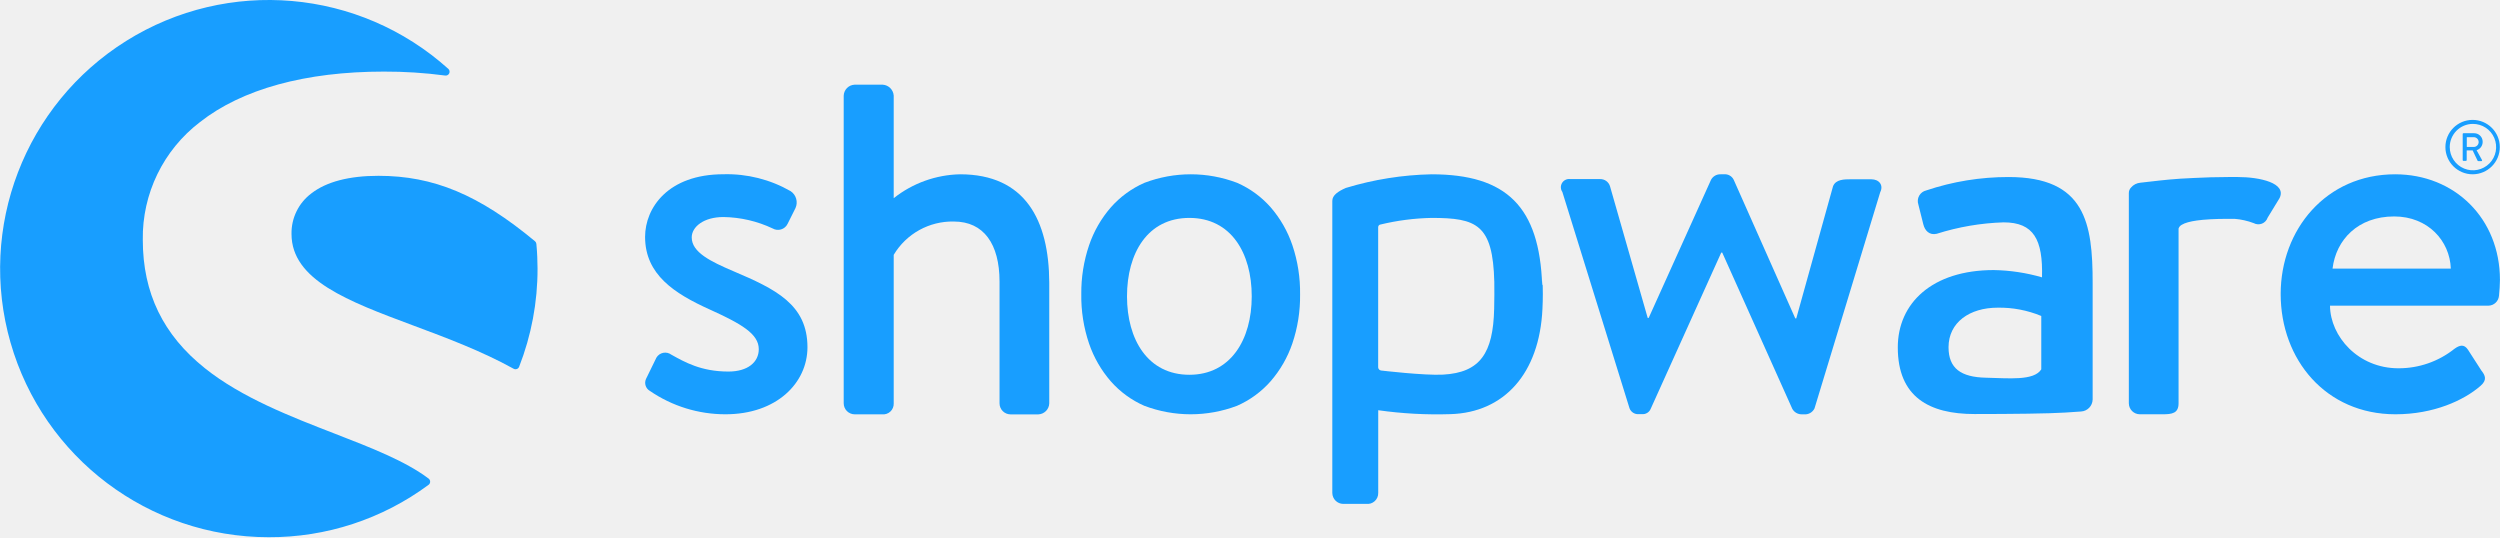
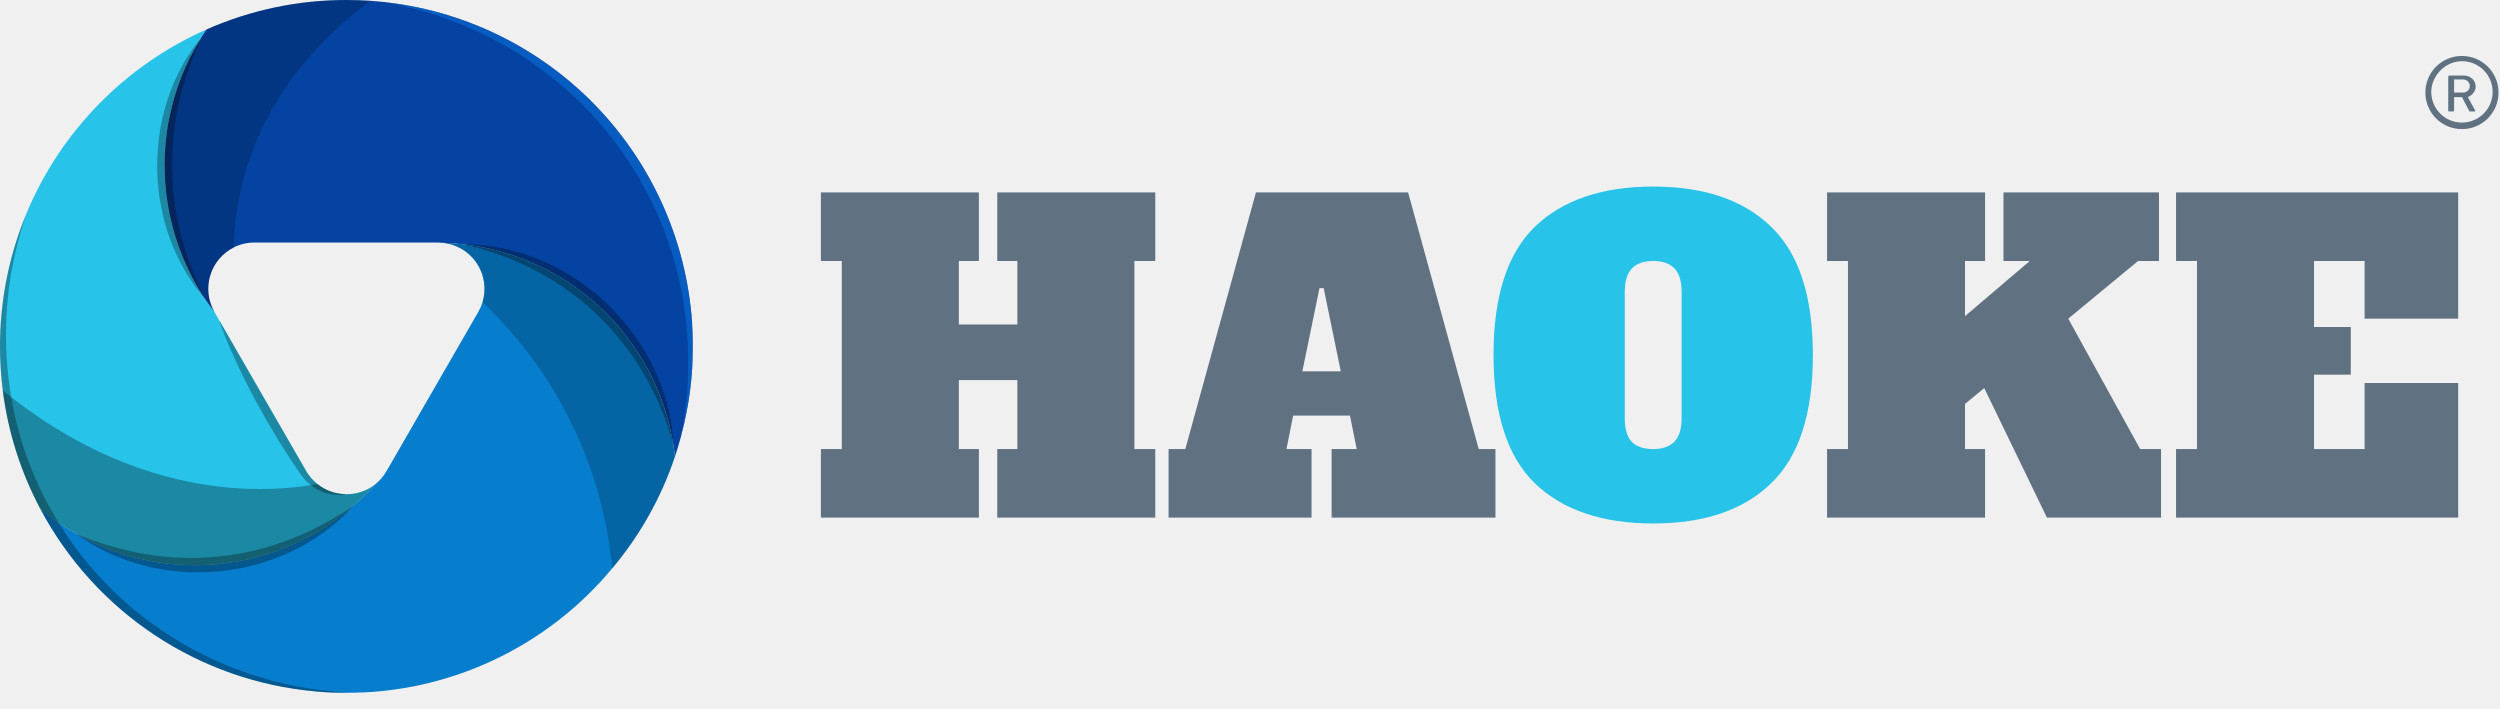
- <svg xmlns="http://www.w3.org/2000/svg" id="Ebene_1" data-name="Ebene 1" viewBox="0 0 511.91 110.05">
+ <svg xmlns="http://www.w3.org/2000/svg" width="134" height="38" viewBox="0 0 134 38" fill="none">
+   <mask id="mask0_827_246" style="mask-type:luminance" maskUnits="userSpaceOnUse" x="0" y="0" width="38" height="38">
+     <path d="M37.138 0H0V37.138H37.138V0Z" fill="white" />
+   </mask>
+   <g mask="url(#mask0_827_246)">
+     <path d="M10.46 30.294C8.249 30.297 6.075 29.727 4.151 28.638C4.14 28.633 4.129 28.633 4.124 28.628H4.119C4.116 28.624 4.112 28.622 4.108 28.622C3.776 28.437 3.454 28.235 3.144 28.017H3.138C2.799 27.784 2.472 27.534 2.158 27.267C1.109 25.293 0.428 23.144 0.15 20.926C0.051 20.144 0.001 19.357 1.40199e-06 18.569C-0.001 16.136 0.476 13.727 1.403 11.478C1.412 11.465 1.418 11.45 1.419 11.435C1.422 11.426 1.426 11.417 1.43 11.408C3.271 7.019 6.722 3.5 11.076 1.575C10.969 1.73 10.862 1.891 10.76 2.057L10.755 2.062V2.067C10.753 2.077 10.749 2.086 10.744 2.094C9.455 4.181 8.788 6.592 8.822 9.045C8.857 11.497 9.59 13.889 10.937 15.94C10.94 15.942 10.942 15.946 10.942 15.95C10.943 15.954 10.944 15.958 10.947 15.961C11.124 16.218 11.295 16.47 11.489 16.71C11.489 16.716 11.489 16.721 11.494 16.721L11.756 17.182C11.757 17.186 11.758 17.19 11.761 17.193L11.777 17.209L12.645 18.72L16.416 25.254C16.631 25.621 16.936 25.926 17.303 26.142C17.669 26.358 18.085 26.476 18.51 26.485C18.52 26.489 18.531 26.491 18.542 26.491C19.094 26.499 19.632 26.323 20.074 25.993C19.714 26.399 19.328 26.78 18.917 27.134C18.905 27.144 18.893 27.153 18.88 27.161C16.74 29.013 14.047 30.106 11.221 30.267C10.969 30.283 10.717 30.294 10.46 30.294Z" fill="url(#paint0_linear_827_246)" />
+     <path d="M36.179 24.471C36.158 24.257 36.126 24.046 36.094 23.84C36.089 23.824 36.085 23.808 36.083 23.792C35.628 21.037 34.289 18.504 32.269 16.576C30.249 14.648 27.657 13.429 24.883 13.102C24.871 13.098 24.859 13.096 24.846 13.097C24.45 13.049 24.048 13.022 23.641 13.011C23.616 13.006 23.591 13.004 23.566 13.005C23.541 13.001 23.516 13 23.491 13H13.647C13.262 12.997 12.882 13.085 12.538 13.257C12.236 13.408 11.967 13.619 11.749 13.877C11.531 14.135 11.368 14.435 11.27 14.759C11.171 15.082 11.14 15.422 11.178 15.758C11.215 16.094 11.321 16.418 11.488 16.712C11.295 16.471 11.124 16.219 10.947 15.962C10.944 15.959 10.943 15.955 10.942 15.951C10.942 15.947 10.94 15.943 10.936 15.941C9.214 13.31 8.508 10.142 8.95 7.029C8.987 6.76 9.035 6.493 9.094 6.231C9.396 4.766 9.954 3.366 10.744 2.095C10.749 2.087 10.752 2.078 10.755 2.069V2.063L10.76 2.058C10.862 1.892 10.969 1.731 11.076 1.576C13.436 0.534 15.989 -0.002 18.569 0.001C19.003 0.001 19.431 0.017 19.86 0.044C20.138 0.066 20.417 0.087 20.695 0.119C20.713 0.124 20.731 0.128 20.749 0.13C25.265 0.661 29.43 2.832 32.452 6.231C35.473 9.631 37.141 14.021 37.138 18.569C37.14 20.151 36.937 21.726 36.533 23.256C36.527 23.293 36.522 23.32 36.517 23.341C36.415 23.727 36.3 24.102 36.179 24.471Z" fill="url(#paint1_linear_827_246)" />
+     <path d="M18.569 37.138C18.011 37.141 17.453 37.114 16.898 37.058C13.82 36.783 10.859 35.744 8.285 34.034C5.711 32.324 3.605 29.998 2.158 27.267C2.472 27.534 2.799 27.784 3.139 28.017H3.144C3.455 28.235 3.776 28.437 4.108 28.622C4.112 28.622 4.116 28.624 4.119 28.628H4.124C4.13 28.633 4.14 28.633 4.151 28.638C6.075 29.727 8.249 30.297 10.46 30.293C10.717 30.293 10.969 30.283 11.221 30.267C14.046 30.105 16.739 29.013 18.878 27.16C18.892 27.153 18.904 27.144 18.916 27.133C19.326 26.779 19.713 26.398 20.073 25.993C20.334 25.791 20.553 25.54 20.715 25.253L20.801 25.114V25.108L22.317 22.478L22.756 21.712L25.636 16.721C25.73 16.556 25.805 16.382 25.861 16.201C25.97 15.843 25.996 15.465 25.938 15.095C25.88 14.725 25.738 14.373 25.524 14.066C25.311 13.759 25.03 13.504 24.703 13.321C24.376 13.138 24.012 13.031 23.639 13.009C24.046 13.02 24.447 13.047 24.843 13.095C24.856 13.094 24.869 13.096 24.881 13.1C27.654 13.427 30.246 14.646 32.267 16.574C34.287 18.503 35.625 21.035 36.08 23.791C36.083 23.806 36.086 23.822 36.091 23.838C36.123 24.046 36.155 24.255 36.177 24.469C35.444 26.663 34.303 28.697 32.813 30.466C31.075 32.556 28.897 34.237 26.435 35.391C23.973 36.544 21.288 37.141 18.569 37.138Z" fill="url(#paint2_linear_827_246)" />
+     <g style="mix-blend-mode:multiply" opacity="0.3">
+       <path d="M10.46 30.293C8.249 30.297 6.075 29.727 4.151 28.638C4.14 28.633 4.13 28.633 4.124 28.628H4.119C4.116 28.624 4.112 28.622 4.108 28.622C3.776 28.437 3.455 28.235 3.144 28.017H3.139C2.799 27.784 2.472 27.534 2.158 27.267C1.109 25.293 0.428 23.144 0.15 20.926C0.3 21.049 0.455 21.172 0.605 21.29C7.343 26.555 13.615 26.484 16.663 26.003C16.786 25.982 16.903 25.966 17.016 25.944C17.44 26.286 17.966 26.476 18.51 26.485C18.52 26.488 18.531 26.49 18.542 26.491C19.094 26.498 19.632 26.323 20.074 25.993C19.714 26.398 19.328 26.779 18.917 27.133C18.906 27.144 18.893 27.153 18.88 27.16C16.74 29.013 14.047 30.105 11.221 30.267C10.969 30.283 10.717 30.293 10.46 30.293Z" fill="black" />
+     </g>
+     <g style="mix-blend-mode:multiply" opacity="0.2">
+       <path d="M32.816 30.47C32.307 25.028 29.836 19.956 25.864 16.202C25.973 15.844 25.999 15.466 25.941 15.096C25.883 14.726 25.741 14.374 25.527 14.066C25.313 13.759 25.032 13.504 24.706 13.321C24.379 13.138 24.015 13.032 23.641 13.01C24.048 13.02 24.45 13.047 24.846 13.095C24.859 13.095 24.872 13.097 24.884 13.101C27.657 13.427 30.249 14.647 32.269 16.575C34.289 18.503 35.628 21.036 36.083 23.791C36.086 23.807 36.089 23.823 36.094 23.838C36.126 24.047 36.158 24.256 36.179 24.47C35.447 26.664 34.306 28.7 32.816 30.47Z" fill="black" />
+     </g>
+     <g style="mix-blend-mode:multiply" opacity="0.2">
+       <path d="M11.488 16.71C11.295 16.464 11.118 16.212 10.942 15.95C10.941 15.946 10.94 15.942 10.936 15.94C9.588 13.886 8.854 11.489 8.822 9.033C8.79 6.576 9.46 4.161 10.755 2.073V2.062L10.76 2.057C10.862 1.891 10.968 1.73 11.076 1.575C13.436 0.533 15.989 -0.003 18.569 1.66591e-05C19.003 1.66591e-05 19.431 0.016 19.86 0.043C13.459 4.783 12.565 10.566 12.538 13.257C12.236 13.408 11.967 13.619 11.749 13.877C11.531 14.135 11.368 14.435 11.27 14.758C11.172 15.081 11.141 15.421 11.178 15.757C11.216 16.092 11.321 16.417 11.488 16.71Z" fill="black" />
+     </g>
+     <g style="mix-blend-mode:screen" opacity="0.5">
+       <path d="M36.533 23.256C36.57 23.052 36.64 22.634 36.722 22.04C36.876 20.856 36.923 19.66 36.864 18.467C36.828 17.674 36.745 16.884 36.617 16.1C36.472 15.232 36.269 14.375 36.012 13.534C35.732 12.637 35.386 11.762 34.979 10.915C34.559 10.04 34.072 9.198 33.522 8.398C32.982 7.601 32.382 6.845 31.728 6.138C31.085 5.455 30.398 4.814 29.671 4.221C29.323 3.92 28.943 3.685 28.594 3.412C28.225 3.171 27.877 2.919 27.513 2.71C27.149 2.501 26.8 2.281 26.441 2.11C26.093 1.921 25.75 1.751 25.408 1.607C25.077 1.451 24.749 1.312 24.433 1.2C24.117 1.071 23.822 0.953 23.533 0.862C22.967 0.664 22.457 0.532 22.033 0.423C21.61 0.314 21.273 0.252 21.048 0.198C20.903 0.166 20.801 0.139 20.748 0.128C25.265 0.659 29.43 2.831 32.452 6.23C35.474 9.63 37.141 14.021 37.138 18.569C37.141 20.151 36.937 21.726 36.533 23.256Z" fill="#0443A2" />
+     </g>
+     <g style="mix-blend-mode:multiply" opacity="0.3">
+       <path d="M18.569 37.138C18.011 37.141 17.453 37.114 16.898 37.058C12.685 36.682 8.727 34.878 5.681 31.944C2.635 29.009 0.683 25.122 0.15 20.926C0.051 20.144 0.001 19.357 1.40199e-06 18.569C-0.001 16.136 0.476 13.727 1.403 11.478C1.344 11.655 1.178 12.153 0.978 12.913C0.624 14.233 0.412 15.587 0.347 16.952C0.271 18.403 0.357 19.858 0.603 21.29C0.678 21.735 0.77 22.19 0.882 22.645C1.14 23.687 1.485 24.704 1.916 25.687C2.136 26.185 2.382 26.699 2.644 27.16C2.805 27.449 2.971 27.739 3.137 28.017H3.142C3.265 28.215 3.389 28.408 3.517 28.596C4.124 29.519 4.816 30.383 5.585 31.177C6.323 31.957 7.129 32.67 7.993 33.309C8.8 33.909 9.652 34.445 10.542 34.914C10.976 35.128 11.389 35.343 11.812 35.514C12.021 35.605 12.224 35.691 12.426 35.777C12.629 35.852 12.833 35.926 13.031 35.996C13.422 36.151 13.819 36.253 14.183 36.366C14.552 36.489 14.911 36.564 15.243 36.644C15.556 36.725 15.872 36.789 16.191 36.837C16.486 36.884 16.758 36.944 17 36.965C18.001 37.069 18.569 37.138 18.569 37.138Z" fill="black" />
+     </g>
+     <g style="mix-blend-mode:multiply" opacity="0.3">
+       <path d="M18.012 26.525C17.522 26.494 17.053 26.315 16.668 26.011L16.662 26.005C16.403 25.802 16.183 25.554 16.014 25.271C15.832 25.009 15.639 24.73 15.452 24.436C15.264 24.141 15.066 23.841 14.879 23.525C14.691 23.209 14.504 22.893 14.312 22.572C14.13 22.251 13.953 21.924 13.771 21.602C13.589 21.281 13.434 20.96 13.273 20.654C12.952 20.033 12.673 19.444 12.448 18.93C12.189 18.364 11.96 17.785 11.762 17.195L11.778 17.21L12.646 18.721L16.417 25.256C16.632 25.622 16.937 25.928 17.303 26.144C17.67 26.36 18.086 26.478 18.511 26.487C18.521 26.491 18.532 26.492 18.543 26.493C18.543 26.493 18.496 26.498 18.409 26.514C18.278 26.533 18.144 26.536 18.012 26.525Z" fill="black" />
+     </g>
+     <g style="mix-blend-mode:multiply" opacity="0.3">
+       <path d="M10.95 15.959C10.95 15.959 10.794 15.788 10.548 15.465C10.207 15.015 9.907 14.536 9.651 14.033C9.284 13.318 8.997 12.564 8.794 11.786C8.68 11.345 8.592 10.898 8.53 10.447C8.47 9.98 8.435 9.511 8.425 9.04C8.419 8.801 8.432 8.568 8.439 8.339C8.454 8.1 8.467 7.862 8.493 7.631C8.539 7.178 8.615 6.728 8.721 6.285C8.899 5.501 9.166 4.739 9.516 4.015C9.758 3.505 10.045 3.018 10.374 2.56C10.61 2.229 10.763 2.054 10.763 2.054L10.514 2.637C10.358 3.008 10.149 3.539 9.945 4.185C9.715 4.917 9.538 5.665 9.415 6.422C9.342 6.834 9.304 7.265 9.266 7.701C9.245 7.921 9.238 8.138 9.228 8.355C9.226 8.584 9.219 8.809 9.228 9.029C9.237 9.901 9.322 10.772 9.483 11.63C9.571 12.038 9.648 12.438 9.755 12.81C9.861 13.183 9.967 13.531 10.073 13.853C10.298 14.492 10.52 15.02 10.687 15.383L10.95 15.959Z" fill="black" />
+     </g>
+     <g style="mix-blend-mode:multiply" opacity="0.3">
+       <path d="M4.106 28.623C4.106 28.623 4.338 28.722 4.744 28.871C5.15 29.021 5.733 29.225 6.44 29.412C7.243 29.62 8.06 29.764 8.885 29.842C9.335 29.889 9.803 29.897 10.276 29.903H10.454L10.625 29.895L10.994 29.879L11.179 29.87L11.346 29.857L11.716 29.824C12.19 29.779 12.661 29.709 13.127 29.614C13.589 29.514 14.045 29.413 14.476 29.276C15.269 29.037 16.042 28.733 16.786 28.369C17.319 28.107 17.838 27.817 18.341 27.501L18.918 27.132C18.918 27.132 18.875 27.18 18.795 27.263C18.714 27.347 18.602 27.481 18.439 27.627C18.001 28.05 17.525 28.432 17.017 28.768C16.677 28.997 16.324 29.205 15.96 29.392C15.114 29.827 14.217 30.156 13.29 30.372C12.792 30.485 12.287 30.569 11.779 30.624L11.409 30.65L11.205 30.663L11.019 30.667L10.65 30.677L10.454 30.682L10.265 30.677C8.903 30.639 7.558 30.358 6.294 29.847C5.73 29.617 5.187 29.338 4.673 29.012C4.484 28.897 4.347 28.795 4.252 28.727L4.106 28.623Z" fill="black" />
+     </g>
+     <g style="mix-blend-mode:multiply" opacity="0.3">
+       <path d="M24.837 13.09L25.025 13.093C25.149 13.099 25.329 13.091 25.559 13.115C26.2 13.158 26.835 13.263 27.456 13.426C28.341 13.658 29.195 13.996 30 14.432C30.928 14.936 31.785 15.561 32.549 16.289C32.934 16.661 33.294 17.056 33.63 17.473C34.528 18.593 35.21 19.871 35.639 21.241C35.832 21.853 35.966 22.482 36.039 23.12C36.074 23.348 36.073 23.531 36.087 23.654L36.099 23.842C36.099 23.842 36.026 23.588 35.885 23.154C35.694 22.559 35.469 21.976 35.211 21.407C34.848 20.613 34.417 19.852 33.925 19.131C33.654 18.739 33.355 18.349 33.034 17.967C32.71 17.58 32.363 17.213 31.995 16.868C31.635 16.517 31.254 16.187 30.854 15.882C30.454 15.585 30.06 15.289 29.651 15.045C28.908 14.587 28.127 14.192 27.318 13.865C26.736 13.633 26.14 13.435 25.535 13.271L24.837 13.09Z" fill="black" />
+     </g>
+   </g>
+   <path d="M116.637 27.744V24.07H117.758V13.988H116.637V10.314H131.76V17.08H126.742V13.988H124.031V17.528H126.002V20.082H124.031V24.07H126.742V20.53H131.76V27.744H116.637Z" fill="#607182" />
+   <path d="M114.712 24.07H115.832V27.744H109.716L106.355 20.799L105.324 21.65V24.07H106.4V27.744H97.931V24.07H99.051V13.988H97.931V10.314H106.4V13.988H105.324V16.945L108.797 13.988H107.386V10.314H115.72V13.988H114.6L110.858 17.08L114.712 24.07Z" fill="#607182" />
+   <path d="M88.611 28.058C85.878 28.058 83.765 27.341 82.271 25.907C80.792 24.473 80.053 22.18 80.053 19.029C80.053 15.877 80.792 13.585 82.271 12.151C83.765 10.717 85.878 10 88.611 10C91.345 10 93.451 10.717 94.929 12.151C96.423 13.585 97.17 15.877 97.17 19.029C97.17 22.18 96.423 24.473 94.929 25.907C93.451 27.341 91.345 28.058 88.611 28.058ZM88.611 24.07C89.119 24.07 89.5 23.935 89.754 23.666C90.008 23.398 90.135 22.979 90.135 22.412V15.646C90.135 15.078 90.008 14.66 89.754 14.391C89.5 14.122 89.119 13.988 88.611 13.988C88.103 13.988 87.723 14.122 87.469 14.391C87.215 14.66 87.088 15.078 87.088 15.646V22.412C87.088 22.994 87.215 23.42 87.469 23.689C87.723 23.943 88.103 24.07 88.611 24.07Z" fill="#27C3E9" />
+   <path d="M79.26 24.07H80.156V27.744H71.374V24.07H72.718L72.36 22.277H69.313L68.954 24.07H70.299V27.744H62.636V24.07H63.533L67.319 10.314H75.474L79.26 24.07ZM69.806 19.902H71.867L70.948 15.444H70.724L69.806 19.902Z" fill="#607182" />
+   <path d="M61.923 13.988H60.803V24.07H61.923V27.744H53.454V24.07H54.53V20.373H51.393V24.07H52.469V27.744H44V24.07H45.12V13.988H44V10.314H52.469V13.988H51.393V17.393H54.53V13.988H53.454V10.314H61.923V13.988Z" fill="#607182" />
+   <path d="M131.96 6.92C133.045 6.92 133.92 6.045 133.92 4.96C133.92 3.875 133.045 3 131.96 3C130.875 3 130 3.875 130 4.96C130 6.045 130.875 6.92 131.96 6.92ZM131.96 3.28C132.87 3.28 133.605 4.015 133.605 4.925C133.605 5.835 132.87 6.57 131.96 6.57C131.05 6.57 130.315 5.835 130.315 4.925C130.315 4.085 131.05 3.28 131.96 3.28Z" fill="#607182" />
+   <path d="M131.295 5.975H131.47C131.505 5.975 131.54 5.94 131.54 5.905V5.205H131.96L132.345 5.94C132.345 5.975 132.38 5.975 132.415 5.975H132.625C132.66 5.975 132.695 5.94 132.66 5.905L132.275 5.205C132.52 5.1 132.695 4.89 132.695 4.645C132.695 4.295 132.415 4.05 132.065 4.05H131.295C131.26 4.05 131.225 4.085 131.225 4.12V5.975C131.225 5.94 131.26 5.975 131.295 5.975ZM131.54 4.26H132.03C132.205 4.26 132.38 4.4 132.38 4.61C132.38 4.82 132.205 4.96 132.03 4.96H131.54V4.26Z" fill="#607182" />
  <defs>
-     <style>.cls-1{fill:#189eff;}</style>
+     <linearGradient id="paint0_linear_827_246" x1="-626.431" y1="13.895" x2="-600.278" y2="13.895" gradientUnits="userSpaceOnUse">
+       <stop stop-color="#27C3E9" />
+       <stop offset="0.074" stop-color="#27C3E9" />
+       <stop offset="0.293" stop-color="#27C3E9" />
+       <stop offset="0.501" stop-color="#27C3E9" />
+       <stop offset="0.695" stop-color="#27C3E9" />
+       <stop offset="0.867" stop-color="#27C3E9" />
+       <stop offset="1" stop-color="#27C3E9" />
+     </linearGradient>
+     <linearGradient id="paint1_linear_827_246" x1="-622.79" y1="14.904" x2="-618.064" y2="-10.367" gradientUnits="userSpaceOnUse">
+       <stop stop-color="#0443A2" />
+       <stop offset="1" stop-color="#0443A2" />
+     </linearGradient>
+     <linearGradient id="paint2_linear_827_246" x1="-599.013" y1="18.969" x2="-604.183" y2="-11.388" gradientUnits="userSpaceOnUse">
+       <stop stop-color="#067DCD" />
+       <stop offset="0.238" stop-color="#067DCD" />
+       <stop offset="0.44" stop-color="#067DCD" />
+       <stop offset="0.629" stop-color="#067DCD" />
+       <stop offset="0.81" stop-color="#067DCD" />
+       <stop offset="0.983" stop-color="#067DCD" />
+       <stop offset="1" stop-color="#067DCD" />
+     </linearGradient>
  </defs>
-   <g id="_Gruppe_" data-name="&lt;Gruppe&gt;">
-     <g id="_Gruppe_2" data-name="&lt;Gruppe&gt;">
-       <path id="_Pfad_" data-name="&lt;Pfad&gt;" class="cls-1" d="M150.17,55.53c-4.68-2-8.53-3.87-8.53-6.92,0-2.14,2.42-4.17,6.5-4.17a24.41,24.41,0,0,1,10.07,2.34,2.19,2.19,0,0,0,3.05-.92l1.63-3.26a2.78,2.78,0,0,0-1-3.46,26.21,26.21,0,0,0-13.74-3.46c-11.4,0-16.06,6.92-16.06,12.82,0,7.73,6,11.6,13.21,14.86,6.51,2.95,10.07,5,10.07,8.14,0,2.65-2.24,4.58-6.21,4.58-5.6,0-8.95-1.93-11.7-3.46a2.09,2.09,0,0,0-3.05.61l-2.14,4.38a1.92,1.92,0,0,0,.81,2.44,27.33,27.33,0,0,0,15.47,4.78c10.48,0,16.79-6.41,16.79-13.74C165.33,62.35,158.82,59.2,150.17,55.53Z" />
-     </g>
-     <g id="_Gruppe_3" data-name="&lt;Gruppe&gt;">
-       <path id="_Pfad_2" data-name="&lt;Pfad&gt;" class="cls-1" d="M87.77,98C83,94.4,75.94,91.66,68.48,88.77c-8.88-3.44-19-7.35-26.51-13.36C33.41,68.59,29.24,60,29.24,49.12A29.74,29.74,0,0,1,40.95,25c8.59-6.76,21.61-10.34,37.64-10.34a92.7,92.7,0,0,1,12.58.81,0.79,0.79,0,0,0,.63-1.37A55,55,0,1,0,55,110,54.63,54.63,0,0,0,87.76,99.27a0.79,0.79,0,0,0,.32-0.63A0.8,0.8,0,0,0,87.77,98Z" />
-       <path id="_Pfad_3" data-name="&lt;Pfad&gt;" class="cls-1" d="M109.83,49.94a0.8,0.8,0,0,0-.28-0.54C98.07,39.87,88.78,36,77.49,36c-6,0-10.64,1.21-13.72,3.59a10.16,10.16,0,0,0-4.08,8.31c0,9.45,11.55,13.76,24.93,18.75,6.89,2.57,14,5.23,20.56,8.86a0.75,0.75,0,0,0,.38.1,0.86,0.86,0,0,0,.27-0.05,0.79,0.79,0,0,0,.47-0.46A54.91,54.91,0,0,0,110.07,55C110.06,53.4,110,51.69,109.83,49.94Z" />
-     </g>
-     <path id="_Zusammengesetzter_Pfad_" data-name="&lt;Zusammengesetzter Pfad&gt;" class="cls-1" d="M426.12,84.26a2.52,2.52,0,0,0,2.38-2.47V57.92c0-12.21-1.49-21.67-17.21-21.67A52.73,52.73,0,0,0,394.4,39a2.22,2.22,0,0,0-1.59,2.87l1,4c0.32,1.38,1.27,2.34,2.76,2a50.57,50.57,0,0,1,13.7-2.34c6.16,0,8.07,3.51,7.86,11.26a37.68,37.68,0,0,0-9.88-1.49c-12.64,0-19.65,6.8-19.65,15.83,0,10.2,6.47,13.65,15.71,13.65,7.54,0,15.3-.09,18.53-0.3ZM418,75.6c-1.49,2.44-6.8,1.83-11.36,1.74-5.1-.11-7.65-1.89-7.65-6.25C399,66,403.32,63,409.06,63a22.33,22.33,0,0,1,8.92,1.7V75.6h0Z" />
-     <path id="_Zusammengesetzter_Pfad_2" data-name="&lt;Zusammengesetzter Pfad&gt;" class="cls-1" d="M506.32,35.69a5.57,5.57,0,1,0-5.59-5.57A5.58,5.58,0,0,0,506.32,35.69Zm0-10.32a4.75,4.75,0,1,1-4.7,4.75A4.75,4.75,0,0,1,506.32,25.37Z" />
-     <path id="_Zusammengesetzter_Pfad_3" data-name="&lt;Zusammengesetzter Pfad&gt;" class="cls-1" d="M504.42,32.94h0.52a0.15,0.15,0,0,0,.15-0.15v-2h1.22l1,2.1a0.16,0.16,0,0,0,.17.1h0.6a0.15,0.15,0,0,0,.14-0.23l-1.1-2A1.78,1.78,0,0,0,508.36,29a1.73,1.73,0,0,0-1.75-1.72h-2.19a0.15,0.15,0,0,0-.15.15v5.33A0.15,0.15,0,0,0,504.42,32.94Zm0.69-4.85h1.43a1,1,0,0,1,1,1,1,1,0,0,1-1,1h-1.43v-2Z" />
-     <path id="_Pfad_4" data-name="&lt;Pfad&gt;" class="cls-1" d="M196.59,35.69A22.62,22.62,0,0,0,183,40.58v-21a2.41,2.41,0,0,0-2.24-2.24H175a2.33,2.33,0,0,0-2.24,2.24v63A2.26,2.26,0,0,0,175,84.84h5.6A2.16,2.16,0,0,0,183,82.6V52.18a14,14,0,0,1,12.31-6.82c6.11,0,9.36,4.58,9.36,12.31V82.61a2.26,2.26,0,0,0,2.24,2.24h5.7a2.33,2.33,0,0,0,2.24-2.24V57.88C214.8,45.06,209.92,35.69,196.59,35.69Z" />
-     <path id="_Zusammengesetzter_Pfad_4" data-name="&lt;Zusammengesetzter Pfad&gt;" class="cls-1" d="M315.78,58.37c-0.56-16-7.25-22.68-22.66-22.68a65,65,0,0,0-17.53,2.79c-1.6.69-2.78,1.51-2.78,2.63v59.83a2.26,2.26,0,0,0,2.24,2.24h4.72a2.2,2.2,0,0,0,2.44-2.24V84a86,86,0,0,0,14.84.8c10.88-.34,18.18-8.24,18.79-21.58a59.18,59.18,0,0,0,0-6v1.1Zm-9.83,4.87c-0.21,9.05-2.84,13.05-10.46,13.47-3.77.21-12.67-.84-12.67-0.84a0.69,0.69,0,0,1-.62-0.62V46.51a0.54,0.54,0,0,1,.49-0.54,48.7,48.7,0,0,1,10.44-1.35c9.28,0,12.55,1.36,12.85,13.11C306,59.28,306,61.45,305.95,63.24Z" />
-     <path id="_Pfad_5" data-name="&lt;Pfad&gt;" class="cls-1" d="M383.17,36.71H378.9c-1.22,0-3,0-3.56,1.43L367.81,65.2h-0.2L355,36.81a2,2,0,0,0-2-1.12h-0.71a2.13,2.13,0,0,0-1.93,1.12L337.59,65.1h-0.2l-7.73-27a2.07,2.07,0,0,0-2-1.43h-6.11a1.69,1.69,0,0,0-1.63,2.65l13.74,44.26a1.86,1.86,0,0,0,1.93,1.22h0.61A1.77,1.77,0,0,0,338,83.72l14.45-32h0.2L367,83.72a2.2,2.2,0,0,0,2,1.12h0.41a2.16,2.16,0,0,0,2.14-1.22L385,39.36C385.72,37.93,384.8,36.71,383.17,36.71Z" />
-     <path id="_Pfad_6" data-name="&lt;Pfad&gt;" class="cls-1" d="M458.23,36.25c-0.25,0-.48,0-0.73,0-0.41,0-.81,0-1.24,0-2.44,0-4.78.08-7,.19h0c-4.22.17-6.72,0.49-8.5,0.69,0,0-1.14.11-2.47,0.28a2.82,2.82,0,0,0-1.94,1,1.59,1.59,0,0,0-.44,1.11V82.59a2.26,2.26,0,0,0,2.24,2.24h4.68c1.93,0,3.26-.2,3.26-2.24V53.47h0V46.79A1.39,1.39,0,0,1,446.8,46c1.15-.69,3.91-1.19,9.46-1.19l1.29,0a14.17,14.17,0,0,1,3.93.88,2,2,0,0,0,2.85-1.12l2.44-4C468.3,37.47,462.71,36.25,458.23,36.25Z" />
-     <path id="_Zusammengesetzter_Pfad_5" data-name="&lt;Zusammengesetzter Pfad&gt;" class="cls-1" d="M490.44,35.69C476.3,35.69,467,47,467,60.21c0,13.43,9.26,24.62,23.5,24.62,7.83,0,14-2.85,17.4-5.8,1.42-1.22,1-2.14.2-3.15l-2.75-4.27c-0.81-1.22-1.73-.92-2.75-0.2a18.28,18.28,0,0,1-11.5,4c-8.24,0-13.94-6.51-14-12.82h32.46a2.21,2.21,0,0,0,2.14-2c0.1-.81.2-2.44,0.2-3.26C511.9,44.75,502.65,35.69,490.44,35.69ZM477.62,55c0.71-5.9,5.19-10.68,12.62-10.68,6.92,0,11.4,5,11.6,10.68H477.62Z" />
-     <path id="_Zusammengesetzter_Pfad_6" data-name="&lt;Zusammengesetzter Pfad&gt;" class="cls-1" d="M264.64,50.23a23.16,23.16,0,0,0-4.46-7.79,19.63,19.63,0,0,0-6.85-5,26.65,26.65,0,0,0-19,0,19.72,19.72,0,0,0-6.85,5A23.16,23.16,0,0,0,223,50.23a30.25,30.25,0,0,0-1.59,10A30.11,30.11,0,0,0,223,70.35a23.21,23.21,0,0,0,4.46,7.74,19.63,19.63,0,0,0,6.85,5,26.8,26.8,0,0,0,19,0,19.72,19.72,0,0,0,6.85-5,23.21,23.21,0,0,0,4.46-7.74,30.11,30.11,0,0,0,1.59-10.08A30.25,30.25,0,0,0,264.64,50.23Zm-21.1,26.51c-8.49,0-12.77-7.19-12.77-16.06S235,44.62,243.54,44.62s12.77,7.19,12.77,16.06S252,76.74,243.54,76.74Z" />
-   </g>
</svg>
